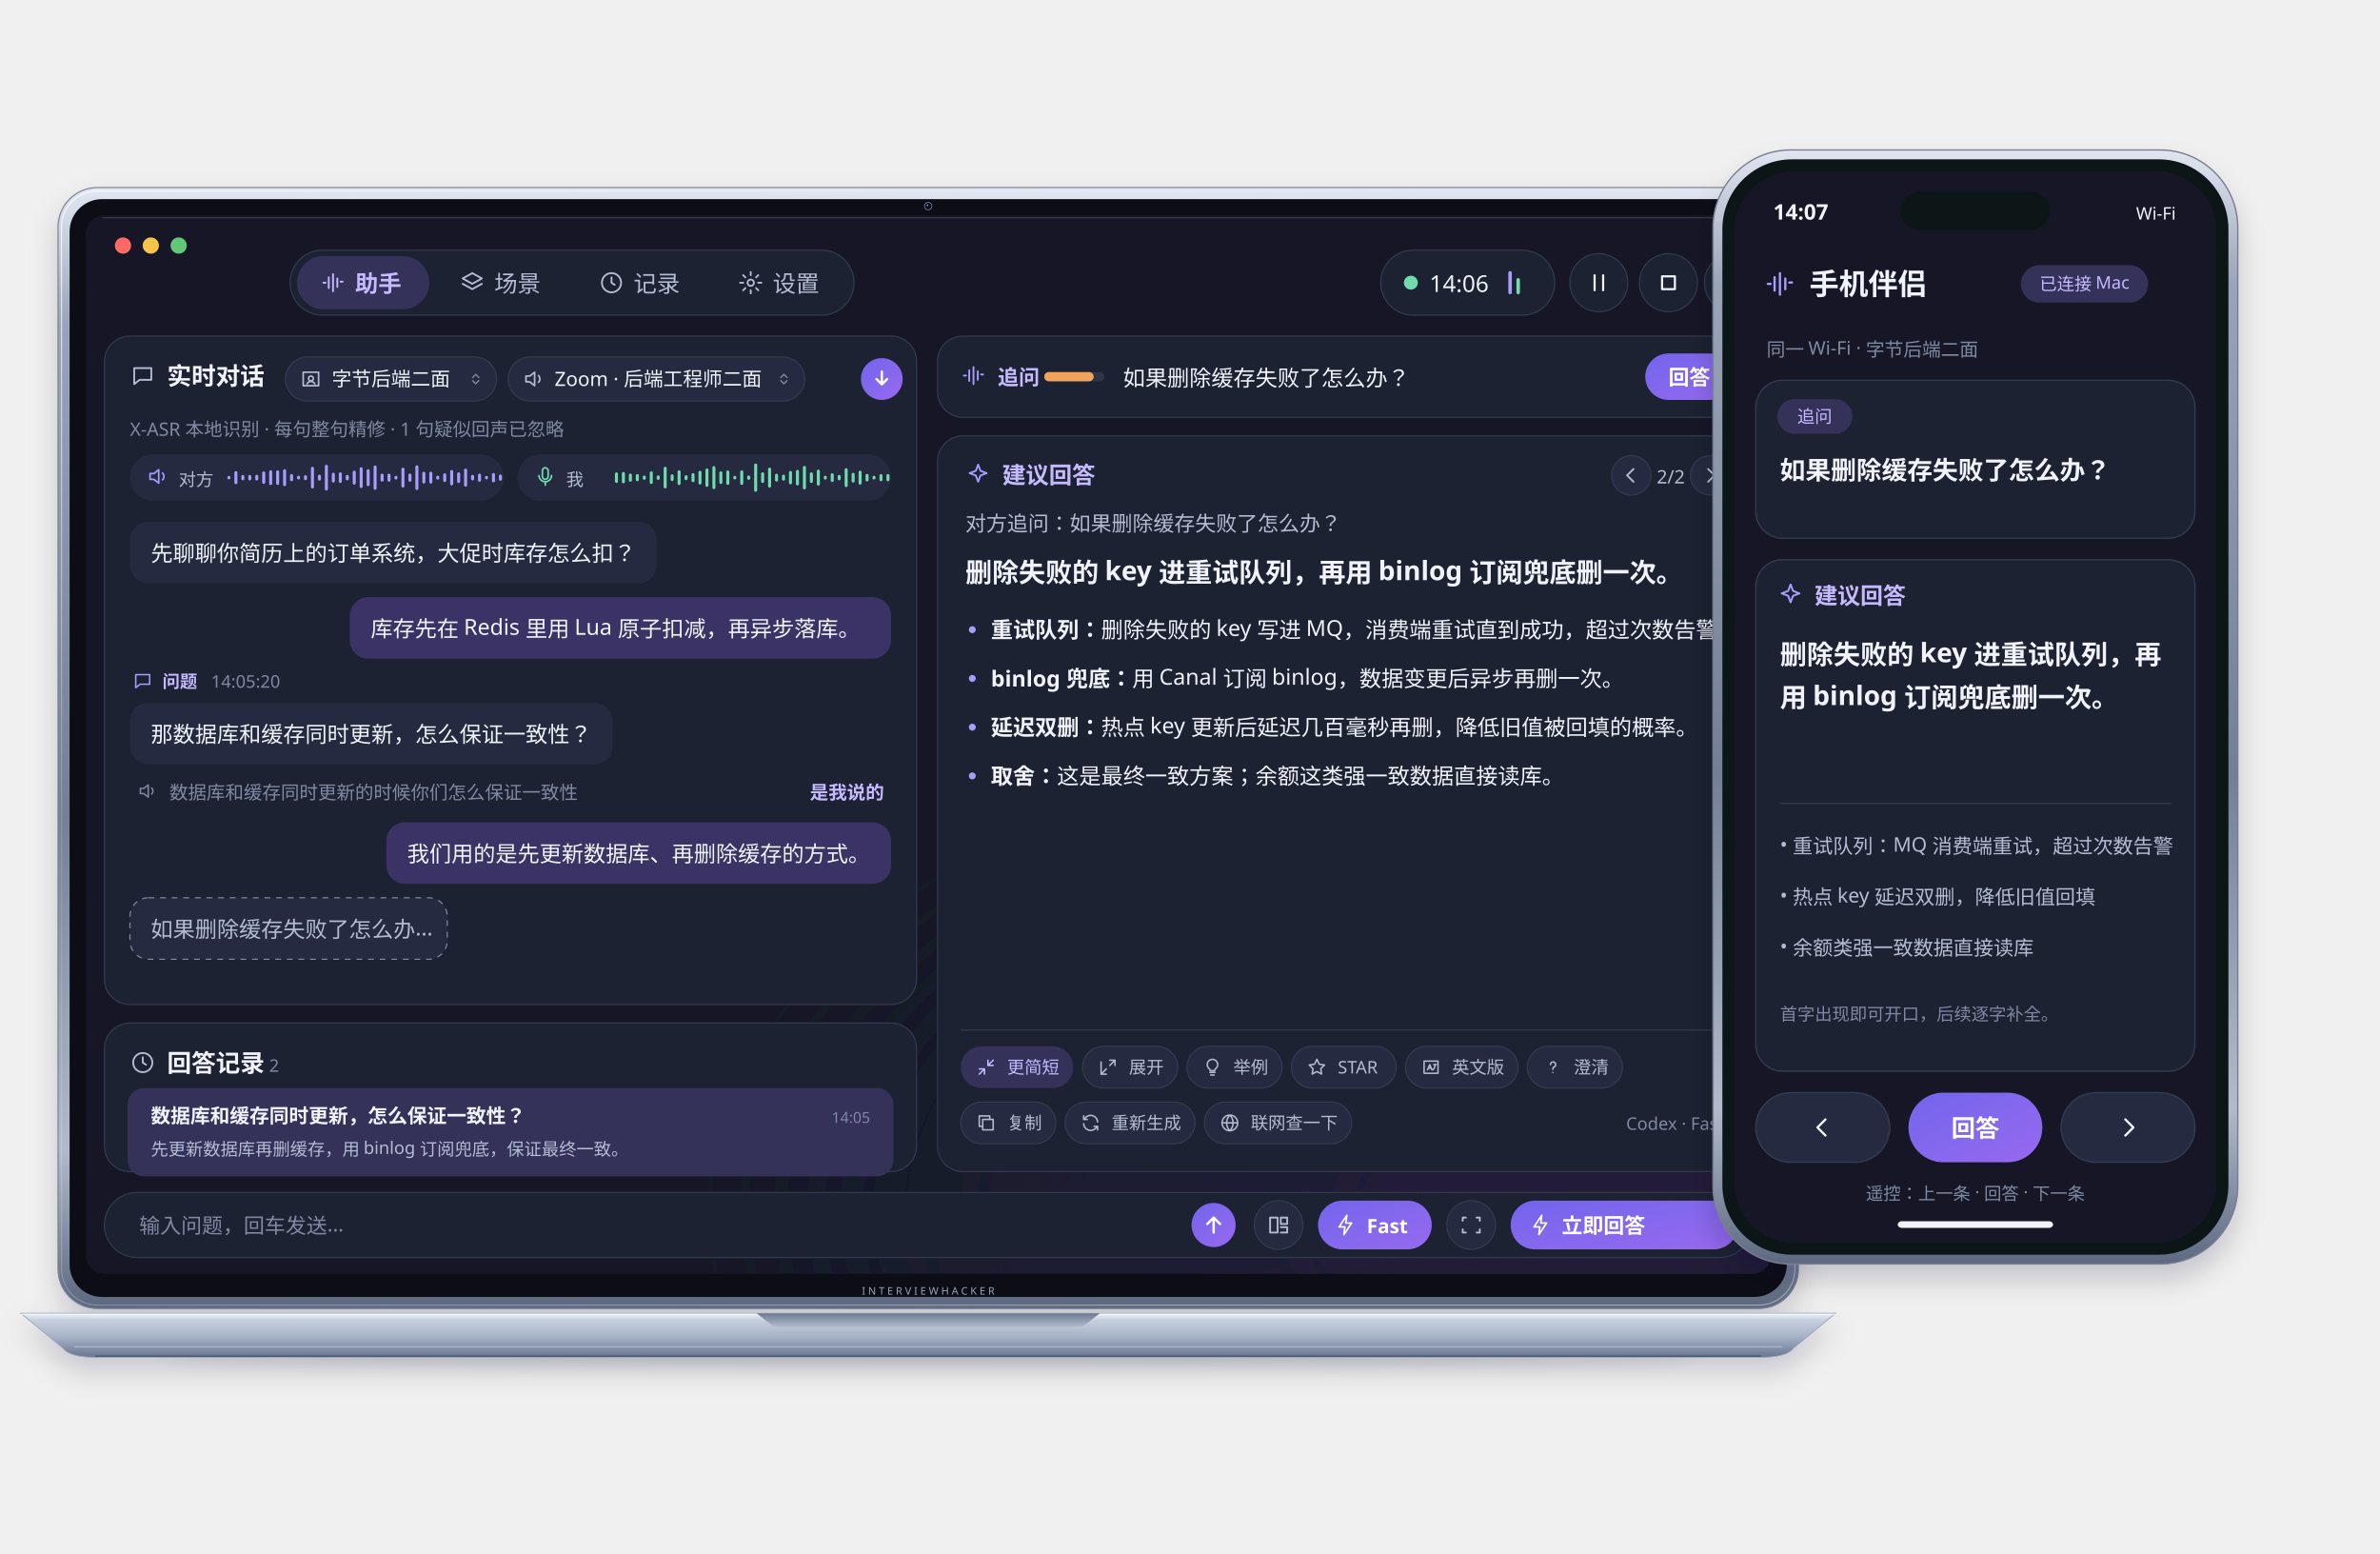
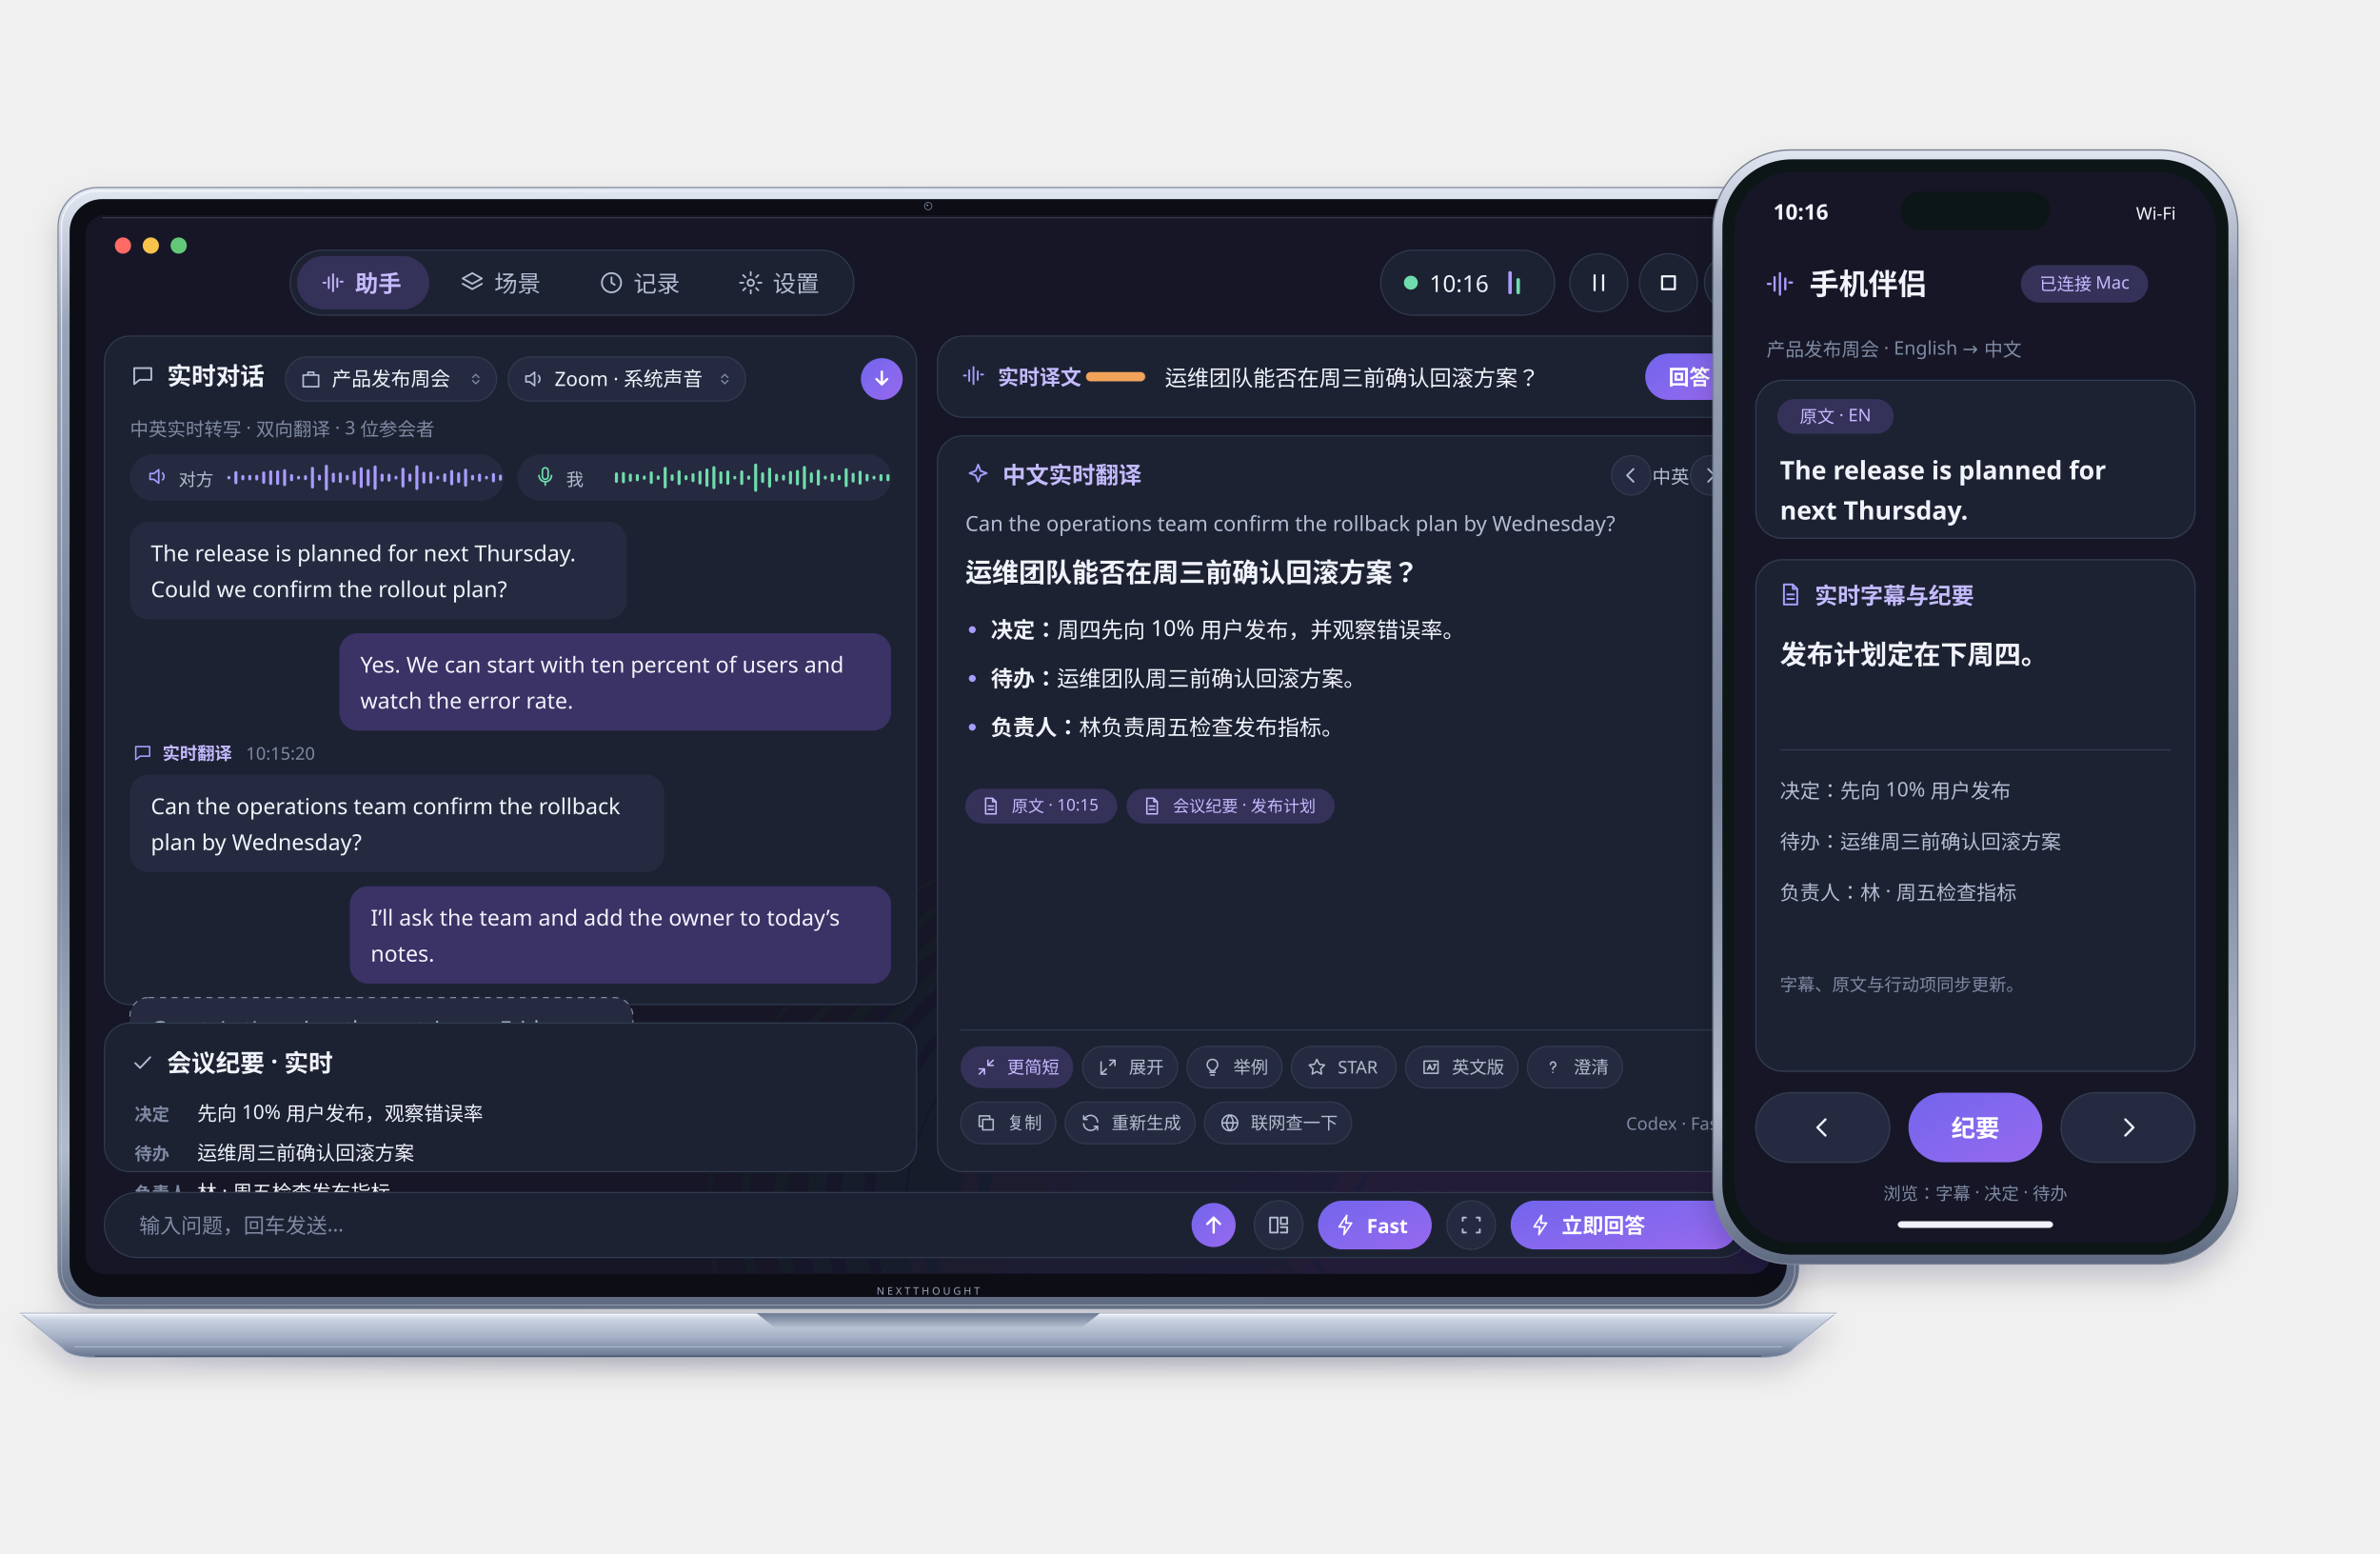
<svg xmlns="http://www.w3.org/2000/svg" width="1600" height="1044" viewBox="0 0 1600 1044" fill="none">
  <defs>
    <linearGradient id="accent" x1="0" y1="0" x2="1" y2="1">
      <stop stop-color="#7265ed" />
      <stop offset="1" stop-color="#9769ee" />
    </linearGradient>
    <linearGradient id="canvas" x1="0" y1="0" x2="1" y2="1">
      <stop stop-color="#151926" />
      <stop offset=".7" stop-color="#151926" />
      <stop offset="1" stop-color="#221d3a" />
    </linearGradient>
    <radialGradient id="corner-glow">
      <stop stop-color="#221d3a" stop-opacity=".85" />
      <stop offset="1" stop-color="#221d3a" stop-opacity="0" />
    </radialGradient>
    <linearGradient id="room" x1="0" y1="0" x2="1" y2="1">
      <stop stop-color="#3a4258" />
      <stop offset="1" stop-color="#1f2434" />
    </linearGradient>
    <linearGradient id="metal" x1="0" y1="0" x2="0" y2="1">
      <stop stop-color="#e1e6f1" />
      <stop offset=".12" stop-color="#9aa4b8" />
      <stop offset=".56" stop-color="#737f96" />
      <stop offset=".86" stop-color="#b2bbcc" />
      <stop offset="1" stop-color="#5d6980" />
    </linearGradient>
    <linearGradient id="rim-light" x1="0" y1="0" x2=".7" y2="1">
      <stop stop-color="#fff" stop-opacity=".8" />
      <stop offset=".42" stop-color="#e0e8fb" stop-opacity=".14" />
      <stop offset="1" stop-color="#fff" stop-opacity=".4" />
    </linearGradient>
    <linearGradient id="base" x1="0" y1="0" x2="0" y2="1">
      <stop stop-color="#f0f3fa" />
      <stop offset=".16" stop-color="#c7d0df" />
      <stop offset=".55" stop-color="#a4b0c5" />
      <stop offset="1" stop-color="#67758f" />
    </linearGradient>
    <linearGradient id="notch" x1="0" y1="0" x2="0" y2="1">
      <stop stop-color="#6c7991" />
      <stop offset="1" stop-color="#b8c3d5" />
    </linearGradient>
    <clipPath id="display">
      <rect x="74" y="42" width="1452" height="912" rx="16" />
    </clipPath>
    <filter id="device-shadow" x="-8%" y="-6%" width="116%" height="126%">
      <feDropShadow dx="0" dy="12" stdDeviation="12" flood-color="#0d1426" flood-opacity=".17" />
    </filter>
    <filter id="contact-shadow" x="-10%" y="-100%" width="120%" height="300%">
      <feGaussianBlur stdDeviation="6" />
    </filter>
    <filter id="card-shadow" x="-20%" y="-20%" width="140%" height="160%">
      <feDropShadow dx="0" dy="18" stdDeviation="20" flood-color="#05070d" flood-opacity=".45" />
    </filter>
    <filter id="phone-shadow" x="-20%" y="-10%" width="140%" height="130%">
      <feDropShadow dx="0" dy="12" stdDeviation="10" flood-color="#0d1426" flood-opacity=".18" />
    </filter>
  </defs>
  <g font-family="'HarmonyOS Sans SC','PingFang SC','Microsoft YaHei',sans-serif" text-rendering="geometricPrecision">
    <g transform="translate(0 112) scale(.78)">
      <ellipse cx="800" cy="1026" rx="660" ry="6" fill="#101626" opacity=".16" filter="url(#contact-shadow)" />
      <g filter="url(#device-shadow)">
        <rect x="50" y="18" width="1500" height="966" rx="34" fill="url(#metal)" stroke="#7b8498" />
        <rect x="53" y="21" width="1494" height="960" rx="31" fill="none" stroke="url(#rim-light)" />
        <rect x="60" y="28" width="1480" height="946" rx="28" fill="#0c0f16" stroke="none" />
        <circle cx="800" cy="34" r="3.2" fill="#090d15" stroke="#8491aa" stroke-width=".6" />
        <circle cx="799.3" cy="33.3" r=".8" fill="#7186a5" />
        <g clip-path="url(#display)">
          <rect x="74" y="42" width="1452" height="912" rx="16" fill="url(#canvas)" stroke="none" />
          <ellipse cx="1300" cy="900" rx="700" ry="420" fill="url(#corner-glow)" />
          <circle cx="106" cy="68" r="7" fill="#ff6a65" />
          <circle cx="130" cy="68" r="7" fill="#f8c34b" />
          <circle cx="154" cy="68" r="7" fill="#62c878" />
          <rect x="250" y="72" width="486" height="56" rx="28" fill="#1d2232" stroke="#323a50" />
          <rect x="256" y="77" width="114" height="46" rx="23" fill="#35305a" stroke="none" />
          <g transform="translate(276 89) scale(0.92)" fill="none" stroke="#c4bbff" stroke-width="1.7" stroke-linecap="round" stroke-linejoin="round">
            <path d="M3 12h2m3-5v10m4-13v16m4-12v8m3-5h2" />
          </g>
          <text x="306" y="108" font-size="20" font-weight="600" fill="#c4bbff">助手</text>
          <g transform="translate(396 89) scale(0.92)" fill="none" stroke="#b3bcd2" stroke-width="1.7" stroke-linecap="round" stroke-linejoin="round">
            <path d="m12 3 9 5-9 5-9-5zM3 13l9 5 9-5" />
          </g>
          <text x="426" y="108" font-size="20" font-weight="500" fill="#b3bcd2">场景</text>
          <g transform="translate(516 89) scale(0.92)" fill="none" stroke="#b3bcd2" stroke-width="1.7" stroke-linecap="round" stroke-linejoin="round">
            <path d="M12 7v5l3 2M21 12a9 9 0 1 1-18 0 9 9 0 0 1 18 0" />
          </g>
          <text x="546" y="108" font-size="20" font-weight="500" fill="#b3bcd2">记录</text>
          <g transform="translate(636 89) scale(0.92)" fill="none" stroke="#b3bcd2" stroke-width="1.7" stroke-linecap="round" stroke-linejoin="round">
            <path d="M12 9a3 3 0 1 0 0 6 3 3 0 0 0 0-6M12 2v3m0 14v3M2 12h3m14 0h3M4.9 4.9l2.1 2.1m10 10 2.1 2.1M4.9 19.1 7 17M17 7l2.1-2.1" />
          </g>
          <text x="666" y="108" font-size="20" font-weight="500" fill="#b3bcd2">设置</text>
          <rect x="1190" y="72" width="150" height="56" rx="28" fill="#1d2232" stroke="#323a50" />
          <circle cx="1216" cy="100" r="6" fill="#6fdcae" />
-           <text x="1232" y="108" font-size="20" font-weight="500" fill="#f1f3fb">14:06</text>
+           <text x="1232" y="108" font-size="20" font-weight="500" fill="#f1f3fb">10:16</text>
          <rect x="1300" y="90" width="3" height="20" rx="1.5" fill="#a99cff" stroke="none" />
          <rect x="1307" y="96" width="3" height="14" rx="1.5" fill="#6fdcae" stroke="none" />
          <circle cx="1378" cy="100" r="25" fill="#1d2232" stroke="#323a50" />
          <g transform="translate(1367 89) scale(0.92)" fill="none" stroke="#f1f3fb" stroke-width="2" stroke-linecap="round" stroke-linejoin="round">
            <path d="M8 5v14M16 5v14" />
          </g>
          <circle cx="1438" cy="100" r="25" fill="#1d2232" stroke="#323a50" />
          <g transform="translate(1427 89) scale(0.92)" fill="none" stroke="#f1f3fb" stroke-width="2" stroke-linecap="round" stroke-linejoin="round">
            <path d="M6 6h12v12H6z" />
          </g>
          <circle cx="1494" cy="100" r="25" fill="#1d2232" stroke="#323a50" />
          <g transform="translate(1483 89) scale(0.92)" fill="none" stroke="#f1f3fb" stroke-width="2" stroke-linecap="round" stroke-linejoin="round">
            <path d="M3 5h18v14H3zM3 9h18" />
          </g>
          <rect x="90" y="146" width="700" height="576" rx="22" fill="#1d2232" stroke="#323a50" />
          <g transform="translate(112 169) scale(0.92)" fill="none" stroke="#b3bcd2" stroke-width="1.7" stroke-linecap="round" stroke-linejoin="round">
            <path d="M4 5h16v11H9l-5 4z" />
          </g>
          <text x="144" y="188" font-size="21" font-weight="600" fill="#f1f3fb">实时对话</text>
          <rect x="246" y="164" width="182" height="38" rx="19" fill="#262c3f" stroke="#323a50" />
          <g transform="translate(258 173) scale(0.83)" fill="none" stroke="#b3bcd2" stroke-width="1.7" stroke-linecap="round" stroke-linejoin="round">
-             <path d="M4 5h16v14H4zM12 9a2.5 2.5 0 1 0 0 5 2.5 2.5 0 0 0 0-5M8 17c1-1.6 2.3-2.4 4-2.4s3 .8 4 2.4" />
-           </g>
-           <text x="286" y="189" font-size="17" font-weight="500" fill="#f1f3fb">字节后端二面</text>
+             <path d="M4 8h16v12H4zM9 8V5h6v3" />
+           </g>
+           <text x="286" y="189" font-size="17" font-weight="500" fill="#f1f3fb">产品发布周会</text>
          <g transform="translate(402 175) scale(0.67)" fill="none" stroke="#7f89a3" stroke-width="1.7" stroke-linecap="round" stroke-linejoin="round">
            <path d="m8 10 4-4 4 4M8 14l4 4 4-4" />
          </g>
-           <rect x="438" y="164" width="255.61" height="38" rx="19" fill="#262c3f" stroke="#323a50" />
+           <rect x="438" y="164" width="204.61" height="38" rx="19" fill="#262c3f" stroke="#323a50" />
          <g transform="translate(450 173) scale(0.83)" fill="none" stroke="#b3bcd2" stroke-width="1.7" stroke-linecap="round" stroke-linejoin="round">
            <path d="M4 9h4l5-4v14l-5-4H4zM17 8.5a5 5 0 0 1 0 7" />
          </g>
-           <text x="478" y="189" font-size="17" font-weight="500" fill="#f1f3fb">Zoom · 后端工程师二面</text>
-           <g transform="translate(667.61 175) scale(0.67)" fill="none" stroke="#7f89a3" stroke-width="1.7" stroke-linecap="round" stroke-linejoin="round">
+           <text x="478" y="189" font-size="17" font-weight="500" fill="#f1f3fb">Zoom · 系统声音</text>
+           <g transform="translate(616.61 175) scale(0.67)" fill="none" stroke="#7f89a3" stroke-width="1.7" stroke-linecap="round" stroke-linejoin="round">
            <path d="m8 10 4-4 4 4M8 14l4 4 4-4" />
          </g>
          <circle cx="760" cy="183" r="18" fill="url(#accent)" />
          <g transform="translate(749 172) scale(0.92)" fill="none" stroke="#fff" stroke-width="2.2" stroke-linecap="round" stroke-linejoin="round">
            <path d="M12 5v12m-5-5 5 5 5-5" />
          </g>
-           <text x="112" y="232" font-size="16" font-weight="400" fill="#7f89a3">X-ASR 本地识别 · 每句整句精修 · 1 句疑似回声已忽略</text>
+           <text x="112" y="232" font-size="16" font-weight="400" fill="#7f89a3">中英实时转写 · 双向翻译 · 3 位参会者</text>
          <rect x="112" y="248" width="322" height="40" rx="20" fill="#262c3f" stroke="none" />
          <g transform="translate(126 257) scale(0.83)" fill="none" stroke="#a99cff" stroke-width="1.7" stroke-linecap="round" stroke-linejoin="round">
            <path d="M4 9h4l5-4v14l-5-4H4zM17 8.5a5 5 0 0 1 0 7" />
          </g>
          <text x="154" y="275" font-size="15" font-weight="500" fill="#b3bcd2">对方</text>
          <rect x="196" y="266.5" width="2.6" height="3" rx="1.3" fill="#a99cff" stroke="none" />
          <rect x="202" y="262.36" width="2.6" height="11.29" rx="1.3" fill="#a99cff" stroke="none" />
          <rect x="208" y="265.71" width="2.6" height="4.58" rx="1.3" fill="#a99cff" stroke="none" />
          <rect x="214" y="265.64" width="2.6" height="4.72" rx="1.3" fill="#a99cff" stroke="none" />
          <rect x="220" y="265.55" width="2.6" height="4.9" rx="1.3" fill="#a99cff" stroke="none" />
          <rect x="226" y="262.66" width="2.6" height="10.68" rx="1.3" fill="#a99cff" stroke="none" />
          <rect x="232" y="261.63" width="2.6" height="12.75" rx="1.3" fill="#a99cff" stroke="none" />
          <rect x="238" y="261.72" width="2.6" height="12.56" rx="1.3" fill="#a99cff" stroke="none" />
          <rect x="244" y="260.7" width="2.6" height="14.59" rx="1.3" fill="#a99cff" stroke="none" />
          <rect x="250" y="264.9" width="2.6" height="6.2" rx="1.3" fill="#a99cff" stroke="none" />
          <rect x="256" y="266.39" width="2.6" height="3.22" rx="1.3" fill="#a99cff" stroke="none" />
          <rect x="262" y="265.88" width="2.6" height="4.25" rx="1.3" fill="#a99cff" stroke="none" />
          <rect x="268" y="258.67" width="2.6" height="18.67" rx="1.3" fill="#a99cff" stroke="none" />
          <rect x="274" y="265.42" width="2.6" height="5.16" rx="1.3" fill="#a99cff" stroke="none" />
          <rect x="280" y="256.89" width="2.6" height="22.22" rx="1.3" fill="#a99cff" stroke="none" />
          <rect x="286" y="263.77" width="2.6" height="8.46" rx="1.3" fill="#a99cff" stroke="none" />
          <rect x="292" y="263.4" width="2.6" height="9.19" rx="1.3" fill="#a99cff" stroke="none" />
          <rect x="298" y="265.63" width="2.6" height="4.73" rx="1.3" fill="#a99cff" stroke="none" />
          <rect x="304" y="261.95" width="2.6" height="12.09" rx="1.3" fill="#a99cff" stroke="none" />
          <rect x="310" y="259.01" width="2.6" height="17.97" rx="1.3" fill="#a99cff" stroke="none" />
          <rect x="316" y="260.69" width="2.6" height="14.63" rx="1.3" fill="#a99cff" stroke="none" />
          <rect x="322" y="257.51" width="2.6" height="20.98" rx="1.3" fill="#a99cff" stroke="none" />
          <rect x="328" y="264.55" width="2.6" height="6.9" rx="1.3" fill="#a99cff" stroke="none" />
          <rect x="334" y="264.55" width="2.6" height="6.9" rx="1.3" fill="#a99cff" stroke="none" />
          <rect x="340" y="266.38" width="2.6" height="3.24" rx="1.3" fill="#a99cff" stroke="none" />
          <rect x="346" y="259.44" width="2.6" height="17.11" rx="1.3" fill="#a99cff" stroke="none" />
          <rect x="352" y="264.45" width="2.6" height="7.1" rx="1.3" fill="#a99cff" stroke="none" />
          <rect x="358" y="257.36" width="2.6" height="21.28" rx="1.3" fill="#a99cff" stroke="none" />
          <rect x="364" y="262.9" width="2.6" height="10.19" rx="1.3" fill="#a99cff" stroke="none" />
          <rect x="370" y="262.87" width="2.6" height="10.27" rx="1.3" fill="#a99cff" stroke="none" />
          <rect x="376" y="266.29" width="2.6" height="3.43" rx="1.3" fill="#a99cff" stroke="none" />
          <rect x="382" y="264.25" width="2.6" height="7.51" rx="1.3" fill="#a99cff" stroke="none" />
          <rect x="388" y="261.36" width="2.6" height="13.29" rx="1.3" fill="#a99cff" stroke="none" />
          <rect x="394" y="263.38" width="2.6" height="9.25" rx="1.3" fill="#a99cff" stroke="none" />
          <rect x="400" y="260.24" width="2.6" height="15.52" rx="1.3" fill="#a99cff" stroke="none" />
          <rect x="406" y="265.62" width="2.6" height="4.76" rx="1.3" fill="#a99cff" stroke="none" />
          <rect x="412" y="264.47" width="2.6" height="7.06" rx="1.3" fill="#a99cff" stroke="none" />
          <rect x="418" y="266.46" width="2.6" height="3.08" rx="1.3" fill="#a99cff" stroke="none" />
          <rect x="424" y="263.98" width="2.6" height="8.05" rx="1.3" fill="#a99cff" stroke="none" />
          <rect x="430" y="265.35" width="2.6" height="5.3" rx="1.3" fill="#a99cff" stroke="none" />
          <rect x="446" y="248" width="322" height="40" rx="20" fill="#262c3f" stroke="none" />
          <g transform="translate(460 257) scale(0.83)" fill="none" stroke="#6fdcae" stroke-width="1.7" stroke-linecap="round" stroke-linejoin="round">
            <path d="M9 6a3 3 0 0 1 6 0v6a3 3 0 0 1-6 0zM5.5 11a6.5 6.5 0 0 0 13 0M12 17.5V21" />
          </g>
          <text x="488" y="275" font-size="15" font-weight="500" fill="#b3bcd2">我</text>
          <rect x="530" y="263.45" width="2.6" height="9.09" rx="1.3" fill="#6fdcae" stroke="none" />
          <rect x="536" y="263.13" width="2.6" height="9.74" rx="1.3" fill="#6fdcae" stroke="none" />
          <rect x="542" y="264.46" width="2.6" height="7.07" rx="1.3" fill="#6fdcae" stroke="none" />
          <rect x="548" y="264.9" width="2.6" height="6.2" rx="1.3" fill="#6fdcae" stroke="none" />
          <rect x="554" y="266.19" width="2.6" height="3.63" rx="1.3" fill="#6fdcae" stroke="none" />
          <rect x="560" y="262.56" width="2.6" height="10.88" rx="1.3" fill="#6fdcae" stroke="none" />
          <rect x="566" y="266.06" width="2.6" height="3.87" rx="1.3" fill="#6fdcae" stroke="none" />
          <rect x="572" y="258.69" width="2.6" height="18.61" rx="1.3" fill="#6fdcae" stroke="none" />
          <rect x="578" y="265.09" width="2.6" height="5.82" rx="1.3" fill="#6fdcae" stroke="none" />
          <rect x="584" y="261.61" width="2.6" height="12.78" rx="1.3" fill="#6fdcae" stroke="none" />
          <rect x="590" y="265.86" width="2.6" height="4.29" rx="1.3" fill="#6fdcae" stroke="none" />
          <rect x="596" y="264.12" width="2.6" height="7.77" rx="1.3" fill="#6fdcae" stroke="none" />
          <rect x="602" y="262.04" width="2.6" height="11.93" rx="1.3" fill="#6fdcae" stroke="none" />
          <rect x="608" y="260.11" width="2.6" height="15.79" rx="1.3" fill="#6fdcae" stroke="none" />
          <rect x="614" y="258.07" width="2.6" height="19.85" rx="1.3" fill="#6fdcae" stroke="none" />
          <rect x="620" y="262.56" width="2.6" height="10.88" rx="1.3" fill="#6fdcae" stroke="none" />
          <rect x="626" y="261.79" width="2.6" height="12.43" rx="1.3" fill="#6fdcae" stroke="none" />
          <rect x="632" y="266.46" width="2.6" height="3.07" rx="1.3" fill="#6fdcae" stroke="none" />
          <rect x="638" y="261.71" width="2.6" height="12.58" rx="1.3" fill="#6fdcae" stroke="none" />
          <rect x="644" y="266.13" width="2.6" height="3.75" rx="1.3" fill="#6fdcae" stroke="none" />
          <rect x="650" y="255.84" width="2.6" height="24.33" rx="1.3" fill="#6fdcae" stroke="none" />
          <rect x="656" y="263.39" width="2.6" height="9.21" rx="1.3" fill="#6fdcae" stroke="none" />
          <rect x="662" y="259.37" width="2.6" height="17.26" rx="1.3" fill="#6fdcae" stroke="none" />
          <rect x="668" y="264.62" width="2.6" height="6.77" rx="1.3" fill="#6fdcae" stroke="none" />
          <rect x="674" y="265.42" width="2.6" height="5.16" rx="1.3" fill="#6fdcae" stroke="none" />
          <rect x="680" y="262.22" width="2.6" height="11.56" rx="1.3" fill="#6fdcae" stroke="none" />
          <rect x="686" y="261.32" width="2.6" height="13.36" rx="1.3" fill="#6fdcae" stroke="none" />
          <rect x="692" y="257.88" width="2.6" height="20.23" rx="1.3" fill="#6fdcae" stroke="none" />
          <rect x="698" y="263.44" width="2.6" height="9.12" rx="1.3" fill="#6fdcae" stroke="none" />
          <rect x="704" y="261.08" width="2.6" height="13.83" rx="1.3" fill="#6fdcae" stroke="none" />
          <rect x="710" y="266.32" width="2.6" height="3.35" rx="1.3" fill="#6fdcae" stroke="none" />
          <rect x="716" y="264.2" width="2.6" height="7.59" rx="1.3" fill="#6fdcae" stroke="none" />
          <rect x="722" y="265.69" width="2.6" height="4.61" rx="1.3" fill="#6fdcae" stroke="none" />
          <rect x="728" y="259.87" width="2.6" height="16.26" rx="1.3" fill="#6fdcae" stroke="none" />
          <rect x="734" y="263.8" width="2.6" height="8.41" rx="1.3" fill="#6fdcae" stroke="none" />
          <rect x="740" y="261.99" width="2.6" height="12.02" rx="1.3" fill="#6fdcae" stroke="none" />
          <rect x="746" y="264.75" width="2.6" height="6.5" rx="1.3" fill="#6fdcae" stroke="none" />
          <rect x="752" y="266.35" width="2.6" height="3.3" rx="1.3" fill="#6fdcae" stroke="none" />
          <rect x="758" y="264.94" width="2.6" height="6.12" rx="1.3" fill="#6fdcae" stroke="none" />
          <rect x="764" y="264.9" width="2.6" height="6.19" rx="1.3" fill="#6fdcae" stroke="none" />
-           <rect x="112" y="306" width="454" height="53" rx="16" fill="#262c3f" stroke="none" />
-           <text x="130" y="340" font-size="19" fill="#f1f3fb" font-weight="400">先聊聊你简历上的订单系统，大促时库存怎么扣？</text>
-           <rect x="301.46" y="371" width="466.54" height="53" rx="16" fill="#3a3366" stroke="none" />
-           <text x="319.46" y="405" font-size="19" fill="#f1f3fb" font-weight="400">库存先在 Redis 里用 Lua 原子扣减，再异步落库。</text>
-           <g transform="translate(114 434) scale(0.75)" fill="none" stroke="#a99cff" stroke-width="1.7" stroke-linecap="round" stroke-linejoin="round">
+           <rect x="112" y="306" width="428.16" height="84" rx="16" fill="#262c3f" stroke="none" />
+           <text x="130" y="340" font-size="19" fill="#f1f3fb" font-weight="400">The release is planned for next Thursday. </text>
+           <text x="130" y="371" font-size="19" fill="#f1f3fb" font-weight="400">Could we confirm the rollout plan?</text>
+           <rect x="292.53" y="402" width="475.47" height="84" rx="16" fill="#3a3366" stroke="none" />
+           <text x="310.53" y="436" font-size="19" fill="#f1f3fb" font-weight="400">Yes. We can start with ten percent of users and </text>
+           <text x="310.53" y="467" font-size="19" fill="#f1f3fb" font-weight="400">watch the error rate.</text>
+           <g transform="translate(114 496) scale(0.75)" fill="none" stroke="#a99cff" stroke-width="1.7" stroke-linecap="round" stroke-linejoin="round">
            <path d="M4 5h16v11H9l-5 4z" />
          </g>
-           <text x="140" y="449" font-size="15" font-weight="600" fill="#c4bbff">问题</text>
-           <text x="182" y="449" font-size="15" font-weight="400" fill="#7f89a3">14:05:20</text>
-           <rect x="112" y="462" width="416" height="53" rx="16" fill="#262c3f" stroke="none" />
-           <text x="130" y="496" font-size="19" fill="#f1f3fb" font-weight="400">那数据库和缓存同时更新，怎么保证一致性？</text>
-           <g transform="translate(118 529) scale(0.75)" fill="none" stroke="#7f89a3" stroke-width="1.7" stroke-linecap="round" stroke-linejoin="round">
-             <path d="M4 9h4l5-4v14l-5-4H4zM17 8.5a5 5 0 0 1 0 7" />
-           </g>
-           <g text-decoration="line-through">
-             <text x="146" y="545" font-size="16" fill="#7f89a3" font-weight="400">数据库和缓存同时更新的时候你们怎么保证一致性</text>
-           </g>
-           <text x="762" y="545" font-size="16" font-weight="600" fill="#c4bbff" text-anchor="end">是我说的</text>
-           <rect x="333" y="565" width="435" height="53" rx="16" fill="#3a3366" stroke="none" />
-           <text x="351" y="599" font-size="19" fill="#f1f3fb" font-weight="400">我们用的是先更新数据库、再删除缓存的方式。</text>
-           <rect x="112" y="630" width="273.5" height="53" rx="16" fill="#262c3f" stroke="#7f89a3" stroke-dasharray="5 5" />
-           <text x="130" y="664" font-size="19" fill="#b3bcd2" font-weight="400">如果删除缓存失败了怎么办…</text>
+           <text x="140" y="511" font-size="15" font-weight="600" fill="#c4bbff">实时翻译</text>
+           <text x="212" y="511" font-size="15" font-weight="400" fill="#7f89a3">10:15:20</text>
+           <rect x="112" y="524" width="460.65" height="84" rx="16" fill="#262c3f" stroke="none" />
+           <text x="130" y="558" font-size="19" fill="#f1f3fb" font-weight="400">Can the operations team confirm the rollback </text>
+           <text x="130" y="589" font-size="19" fill="#f1f3fb" font-weight="400">plan by Wednesday?</text>
+           <rect x="301.46" y="620" width="466.54" height="84" rx="16" fill="#3a3366" stroke="none" />
+           <text x="319.46" y="654" font-size="19" fill="#f1f3fb" font-weight="400">I’ll ask the team and add the owner to today’s </text>
+           <text x="319.46" y="685" font-size="19" fill="#f1f3fb" font-weight="400">notes.</text>
+           <rect x="112" y="716" width="433.48" height="53" rx="16" fill="#262c3f" stroke="#7f89a3" stroke-dasharray="5 5" />
+           <text x="130" y="750" font-size="19" fill="#b3bcd2" font-weight="400">Great. Let’s review the metrics on Friday…</text>
          <rect x="90" y="738" width="700" height="128" rx="22" fill="#1d2232" stroke="#323a50" />
          <g transform="translate(112 761) scale(0.92)" fill="none" stroke="#b3bcd2" stroke-width="1.7" stroke-linecap="round" stroke-linejoin="round">
-             <path d="M12 7v5l3 2M21 12a9 9 0 1 1-18 0 9 9 0 0 1 18 0" />
-           </g>
-           <text x="144" y="780" font-size="21" font-weight="600" fill="#f1f3fb">回答记录</text>
-           <text x="232" y="780" font-size="15" font-weight="400" fill="#7f89a3">2</text>
-           <rect x="110" y="794" width="660" height="76" rx="14" fill="#35305a" stroke="none" />
-           <text x="130" y="824" font-size="17" font-weight="600" fill="#f1f3fb">数据库和缓存同时更新，怎么保证一致性？</text>
-           <text x="750" y="824" font-size="13" font-weight="400" fill="#7f89a3" text-anchor="end">14:05</text>
-           <text x="130" y="852" font-size="15" font-weight="400" fill="#b3bcd2">先更新数据库再删缓存，用 binlog 订阅兜底，保证最终一致。</text>
+             <path d="m5 12.5 4.5 4.5L19 7" />
+           </g>
+           <text x="144" y="780" font-size="21" font-weight="600" fill="#f1f3fb">会议纪要 · 实时</text>
+           <text x="116" y="822" font-size="15" font-weight="600" fill="#7f89a3">决定</text>
+           <text x="170" y="822" font-size="17" font-weight="400" fill="#f1f3fb">先向 10% 用户发布，观察错误率</text>
+           <text x="116" y="856" font-size="15" font-weight="600" fill="#7f89a3">待办</text>
+           <text x="170" y="856" font-size="17" font-weight="400" fill="#f1f3fb">运维周三前确认回滚方案</text>
+           <text x="116" y="890" font-size="15" font-weight="600" fill="#7f89a3">负责人</text>
+           <text x="170" y="890" font-size="17" font-weight="400" fill="#f1f3fb">林 · 周五检查发布指标</text>
          <rect x="808" y="146" width="702" height="70" rx="22" fill="#1d2232" stroke="#323a50" />
          <g transform="translate(828 169) scale(0.92)" fill="none" stroke="#a99cff" stroke-width="1.7" stroke-linecap="round" stroke-linejoin="round">
            <path d="M3 12h2m3-5v10m4-13v16m4-12v8m3-5h2" />
          </g>
-           <text x="860" y="188" font-size="18" font-weight="600" fill="#c4bbff">追问</text>
-           <rect x="900" y="177" width="52" height="8" rx="4" fill="#2d3449" stroke="none" />
-           <rect x="900" y="177" width="42.64" height="8" rx="4" fill="#f2a35a" stroke="none" />
-           <text x="968" y="189" font-size="19" font-weight="500" fill="#f1f3fb">如果删除缓存失败了怎么办？</text>
+           <text x="860" y="188" font-size="18" font-weight="600" fill="#c4bbff">实时译文</text>
+           <rect x="936" y="177" width="52" height="8" rx="4" fill="#2d3449" stroke="none" />
+           <rect x="936" y="177" width="50.96" height="8" rx="4" fill="#f2a35a" stroke="none" />
+           <text x="1004" y="189" font-size="19" font-weight="500" fill="#f1f3fb">运维团队能否在周三前确认回滚方案？</text>
          <rect x="1418" y="161" width="76" height="40" rx="20" fill="url(#accent)" stroke="none" />
          <text x="1456" y="188" font-size="18" font-weight="600" fill="#fff" text-anchor="middle">回答</text>
          <rect x="808" y="232" width="702" height="634" rx="22" fill="#1d2232" stroke="#323a50" />
          <g transform="translate(832 254) scale(0.92)" fill="none" stroke="#a99cff" stroke-width="1.7" stroke-linecap="round" stroke-linejoin="round">
            <path d="m12 3 2.2 5.8L20 11l-5.8 2.2L12 19l-2.2-5.8L4 11l5.8-2.2z" />
          </g>
-           <text x="864" y="273" font-size="20" font-weight="600" fill="#c4bbff">建议回答</text>
+           <text x="864" y="273" font-size="20" font-weight="600" fill="#c4bbff">中文实时翻译</text>
          <circle cx="1406" cy="266" r="17" fill="#262c3f" stroke="#323a50" />
          <g transform="translate(1395 255) scale(0.92)" fill="none" stroke="#b3bcd2" stroke-width="1.7" stroke-linecap="round" stroke-linejoin="round">
            <path d="m14 6-6 6 6 6" />
          </g>
-           <text x="1440" y="273" font-size="16" font-weight="500" fill="#b3bcd2" text-anchor="middle">2/2</text>
+           <text x="1440" y="273" font-size="16" font-weight="500" fill="#b3bcd2" text-anchor="middle">中英</text>
          <circle cx="1474" cy="266" r="17" fill="#262c3f" stroke="#323a50" />
          <g transform="translate(1463 255) scale(0.92)" fill="none" stroke="#b3bcd2" stroke-width="1.7" stroke-linecap="round" stroke-linejoin="round">
            <path d="m10 6 6 6-6 6" />
          </g>
-           <text x="832" y="314" font-size="18" fill="#b3bcd2" font-weight="400">对方追问：如果删除缓存失败了怎么办？</text>
+           <text x="832" y="314" font-size="18" fill="#b3bcd2" font-weight="400">Can the operations team confirm the rollback plan by Wednesday?</text>
          <text x="832" y="358" font-size="23" fill="#f1f3fb" font-weight="400">
-             <tspan font-weight="600" fill="#f1f3fb">删除失败的 key 进重试队列，再用 binlog 订阅兜底删一次。</tspan>
+             <tspan font-weight="600" fill="#f1f3fb">运维团队能否在周三前确认回滚方案？</tspan>
          </text>
          <circle cx="838" cy="399" r="3" fill="#a99cff" />
          <text x="854" y="406" font-size="19" fill="#f1f3fb" font-weight="400">
-             <tspan font-weight="600" fill="#f1f3fb">重试队列：</tspan>删除失败的 key 写进 MQ，消费端重试直到成功，超过次数告警。</text>
+             <tspan font-weight="600" fill="#f1f3fb">决定：</tspan>周四先向 10% 用户发布，并观察错误率。</text>
          <circle cx="838" cy="441" r="3" fill="#a99cff" />
          <text x="854" y="448" font-size="19" fill="#f1f3fb" font-weight="400">
-             <tspan font-weight="600" fill="#f1f3fb">binlog 兜底：</tspan>用 Canal 订阅 binlog，数据变更后异步再删一次。</text>
+             <tspan font-weight="600" fill="#f1f3fb">待办：</tspan>运维团队周三前确认回滚方案。</text>
          <circle cx="838" cy="483" r="3" fill="#a99cff" />
          <text x="854" y="490" font-size="19" fill="#f1f3fb" font-weight="400">
-             <tspan font-weight="600" fill="#f1f3fb">延迟双删：</tspan>热点 key 更新后延迟几百毫秒再删，降低旧值被回填的概率。</text>
-           <circle cx="838" cy="525" r="3" fill="#a99cff" />
-           <text x="854" y="532" font-size="19" fill="#f1f3fb" font-weight="400">
-             <tspan font-weight="600" fill="#f1f3fb">取舍：</tspan>这是最终一致方案；余额这类强一致数据直接读库。</text>
+             <tspan font-weight="600" fill="#f1f3fb">负责人：</tspan>林负责周五检查发布指标。</text>
+           <rect x="832" y="536" width="130.96" height="30" rx="15" fill="#35305a" stroke="none" />
+           <g transform="translate(845 542) scale(0.75)" fill="none" stroke="#c4bbff" stroke-width="1.7" stroke-linecap="round" stroke-linejoin="round">
+             <path d="M6 3h8l4 4v14H6zM14 3v4h4M9 12h6M9 16h6" />
+           </g>
+           <text x="872" y="556.04" font-size="14" font-weight="500" fill="#c4bbff">原文 · 10:15</text>
+           <rect x="970.96" y="536" width="179.4" height="30" rx="15" fill="#35305a" stroke="none" />
+           <g transform="translate(983.96 542) scale(0.75)" fill="none" stroke="#c4bbff" stroke-width="1.7" stroke-linecap="round" stroke-linejoin="round">
+             <path d="M6 3h8l4 4v14H6zM14 3v4h4M9 12h6M9 16h6" />
+           </g>
+           <text x="1010.96" y="556.04" font-size="14" font-weight="500" fill="#c4bbff">会议纪要 · 发布计划</text>
          <path d="M828 744L1490 744" stroke="#323a50" />
          <rect x="828" y="758" width="97" height="36" rx="18" fill="#35305a" stroke="none" />
          <g transform="translate(841 767) scale(0.75)" fill="none" stroke="#c4bbff" stroke-width="1.7" stroke-linecap="round" stroke-linejoin="round">
            <path d="M4 14h6v6M20 10h-6V4M14 10l6-6M4 20l6-6" />
          </g>
          <text x="868" y="781.4" font-size="15" font-weight="500" fill="#c4bbff">更简短</text>
          <rect x="933" y="758" width="82" height="36" rx="18" fill="#262c3f" stroke="#323a50" />
          <g transform="translate(946 767) scale(0.75)" fill="none" stroke="#b3bcd2" stroke-width="1.7" stroke-linecap="round" stroke-linejoin="round">
            <path d="M14 4h6v6M10 20H4v-14M20 4l-6 6M4 20l6-6" />
          </g>
          <text x="973" y="781.4" font-size="15" font-weight="500" fill="#b3bcd2">展开</text>
          <rect x="1023" y="758" width="82" height="36" rx="18" fill="#262c3f" stroke="#323a50" />
          <g transform="translate(1036 767) scale(0.75)" fill="none" stroke="#b3bcd2" stroke-width="1.7" stroke-linecap="round" stroke-linejoin="round">
            <path d="M9 18h6M10 21h4M12 3a6 6 0 0 0-3.5 10.9c.6.5 1 1.2 1 2.1h5c0-.9.4-1.6 1-2.1A6 6 0 0 0 12 3" />
          </g>
          <text x="1063" y="781.4" font-size="15" font-weight="500" fill="#b3bcd2">举例</text>
          <rect x="1113" y="758" width="90.4" height="36" rx="18" fill="#262c3f" stroke="#323a50" />
          <g transform="translate(1126 767) scale(0.75)" fill="none" stroke="#b3bcd2" stroke-width="1.7" stroke-linecap="round" stroke-linejoin="round">
            <path d="m12 3 2.7 5.6 6.1.9-4.4 4.3 1 6.1L12 17l-5.4 2.9 1-6.1-4.4-4.3 6.1-.9z" />
          </g>
          <text x="1153" y="781.4" font-size="15" font-weight="500" fill="#b3bcd2">STAR</text>
          <rect x="1211.4" y="758" width="97" height="36" rx="18" fill="#262c3f" stroke="#323a50" />
          <g transform="translate(1224.4 767) scale(0.75)" fill="none" stroke="#b3bcd2" stroke-width="1.7" stroke-linecap="round" stroke-linejoin="round">
            <path d="M4 5h16v14H4zM8 15l2.5-6 2.5 6M8.8 13h3.4M15 9h3M16.5 9c0 3-1 5-2.5 6" />
          </g>
          <text x="1251.4" y="781.4" font-size="15" font-weight="500" fill="#b3bcd2">英文版</text>
          <rect x="1316.4" y="758" width="82" height="36" rx="18" fill="#262c3f" stroke="#323a50" />
          <g transform="translate(1329.4 767) scale(0.75)" fill="none" stroke="#b3bcd2" stroke-width="1.7" stroke-linecap="round" stroke-linejoin="round">
            <path d="M9.2 9a3 3 0 1 1 4.3 2.7c-.9.4-1.5 1.2-1.5 2.2v.6M12 18h.01" />
          </g>
          <text x="1356.4" y="781.4" font-size="15" font-weight="500" fill="#b3bcd2">澄清</text>
          <rect x="828" y="806" width="82" height="36" rx="18" fill="#262c3f" stroke="#323a50" />
          <g transform="translate(841 815) scale(0.75)" fill="none" stroke="#b3bcd2" stroke-width="1.7" stroke-linecap="round" stroke-linejoin="round">
            <path d="M8 8h12v12H8zM16 8V4H4v12h4" />
          </g>
          <text x="868" y="829.4" font-size="15" font-weight="500" fill="#b3bcd2">复制</text>
          <rect x="918" y="806" width="112" height="36" rx="18" fill="#262c3f" stroke="#323a50" />
          <g transform="translate(931 815) scale(0.75)" fill="none" stroke="#b3bcd2" stroke-width="1.7" stroke-linecap="round" stroke-linejoin="round">
            <path d="M20 11a8 8 0 0 0-14-4.9L4 8M4 4v4h4M4 13a8 8 0 0 0 14 4.9L20 16m0 4v-4h-4" />
          </g>
          <text x="958" y="829.4" font-size="15" font-weight="500" fill="#b3bcd2">重新生成</text>
          <rect x="1038" y="806" width="127" height="36" rx="18" fill="#262c3f" stroke="#323a50" />
          <g transform="translate(1051 815) scale(0.75)" fill="none" stroke="#b3bcd2" stroke-width="1.7" stroke-linecap="round" stroke-linejoin="round">
            <path d="M21 12a9 9 0 1 1-18 0 9 9 0 0 1 18 0M3 12h18M12 3c2.5 2.6 3.7 5.6 3.7 9s-1.2 6.4-3.7 9c-2.5-2.6-3.7-5.6-3.7-9S9.5 5.6 12 3" />
          </g>
          <text x="1078" y="829.4" font-size="15" font-weight="500" fill="#b3bcd2">联网查一下</text>
          <text x="1486" y="830" font-size="15" font-weight="400" fill="#7f89a3" text-anchor="end">Codex · Fast</text>
          <rect x="90" y="884" width="1420" height="56" rx="28" fill="#1d2232" stroke="#323a50" />
          <text x="120" y="919" font-size="18" font-weight="400" fill="#7f89a3">输入问题，回车发送…</text>
          <circle cx="1046" cy="912" r="19" fill="url(#accent)" />
          <g transform="translate(1035 901) scale(0.92)" fill="none" stroke="#fff" stroke-width="2.2" stroke-linecap="round" stroke-linejoin="round">
            <path d="M12 19V5m-6 6 6-6 6 6" />
          </g>
          <circle cx="1102" cy="912" r="21" fill="#262c3f" stroke="#323a50" />
          <g transform="translate(1091 901) scale(0.92)" fill="none" stroke="#b3bcd2" stroke-width="1.7" stroke-linecap="round" stroke-linejoin="round">
            <path d="M4 5h7v14H4zM14 5h6v6h-6zM14 14h6v5h-6" />
          </g>
          <rect x="1136" y="891" width="98" height="42" rx="21" fill="url(#accent)" stroke="none" />
          <g transform="translate(1150 902) scale(0.83)" fill="none" stroke="#fff" stroke-width="1.7" stroke-linecap="round" stroke-linejoin="round">
            <path d="M13 2 5 14h6l-1 8 8-12h-6z" />
          </g>
          <text x="1178" y="919" font-size="17" font-weight="600" fill="#fff">Fast</text>
          <circle cx="1268" cy="912" r="21" fill="#262c3f" stroke="#323a50" />
          <g transform="translate(1257 901) scale(0.92)" fill="none" stroke="#b3bcd2" stroke-width="1.7" stroke-linecap="round" stroke-linejoin="round">
            <path d="M4 8V5h3M17 5h3v3M20 16v3h-3M7 19H4v-3" />
          </g>
          <rect x="1302" y="891" width="196" height="42" rx="21" fill="url(#accent)" stroke="none" />
          <g transform="translate(1318 902) scale(0.83)" fill="none" stroke="#fff" stroke-width="1.7" stroke-linecap="round" stroke-linejoin="round">
            <path d="M13 2 5 14h6l-1 8 8-12h-6z" />
          </g>
          <text x="1346" y="919" font-size="18" font-weight="600" fill="#fff">立即回答</text>
        </g>
        <path d="M88 44H1511" stroke="#fff" stroke-opacity=".14" />
-         <text x="800" y="972" font-size="9" font-weight="500" fill="#98a3ba" text-anchor="middle">I N T E R V I E W H A C K E R</text>
+         <text x="800" y="972" font-size="9" font-weight="500" fill="#98a3ba" text-anchor="middle">N E X T T H O U G H T</text>
        <path d="M18 988H1582L1546 1018Q1540 1026 1518 1026H82Q60 1026 54 1018Z" fill="url(#base)" stroke="#9ca6bb" stroke-width=".8" />
        <path d="M18 989H1582" stroke="#f4f6fd" stroke-opacity=".8" />
        <path d="M652 988H948L934 999Q932 1001 926 1001H674Q668 1001 666 999Z" fill="url(#notch)" />
        <path d="M64 1017H1536" stroke="#f0f3fc" stroke-opacity=".34" />
        <path d="M82 1025H1518" stroke="#3a4356" stroke-opacity=".74" />
      </g>
    </g>
    <g transform="translate(1130 90) scale(.9)">
      <g filter="url(#phone-shadow)">
        <rect x="24" y="12" width="392" height="832" rx="58" fill="url(#metal)" stroke="#777d91" />
        <rect x="31" y="19" width="378" height="818" rx="52" fill="#101219" stroke="none" />
        <rect x="40" y="28" width="360" height="800" rx="45" fill="#151926" stroke="none" />
        <rect x="164" y="43" width="112" height="29" rx="15" fill="#101219" stroke="none" />
-         <text x="69" y="64" font-size="16" font-weight="600" fill="#f1f3fb">14:07</text>
+         <text x="69" y="64" font-size="16" font-weight="600" fill="#f1f3fb">10:16</text>
        <text x="340" y="64" font-size="13" font-weight="500" fill="#f1f3fb">Wi-Fi</text>
        <g transform="translate(62 100) scale(1)" fill="none" stroke="#a99cff" stroke-width="1.7" stroke-linecap="round" stroke-linejoin="round">
          <path d="M3 12h2m3-5v10m4-13v16m4-12v8m3-5h2" />
        </g>
        <text x="96" y="120" font-size="22" font-weight="600" fill="#f1f3fb">手机伴侣</text>
        <rect x="254" y="98" width="95" height="28" rx="14" fill="#35305a" stroke="none" />
        <text x="301.5" y="116.68" font-size="13" font-weight="500" fill="#c4bbff" text-anchor="middle">已连接 Mac</text>
-         <text x="64" y="166" font-size="14" font-weight="400" fill="#7f89a3">同一 Wi-Fi · 字节后端二面</text>
+         <text x="64" y="166" font-size="14" font-weight="400" fill="#7f89a3">产品发布周会 · English → 中文</text>
        <rect x="56" y="184" width="328" height="118" rx="20" fill="#1d2232" stroke="#323a50" />
-         <rect x="72" y="198" width="56" height="26" rx="13" fill="#35305a" stroke="none" />
-         <text x="100" y="215.68" font-size="13" font-weight="500" fill="#c4bbff" text-anchor="middle">追问</text>
-         <text x="74" y="258" font-size="19" fill="#f1f3fb" font-weight="600">如果删除缓存失败了怎么办？</text>
+         <rect x="72" y="198" width="86.94" height="26" rx="13" fill="#35305a" stroke="none" />
+         <text x="115.47" y="215.68" font-size="13" font-weight="500" fill="#c4bbff" text-anchor="middle">原文 · EN</text>
+         <text x="74" y="258" font-size="19" fill="#f1f3fb" font-weight="600">The release is planned for </text>
+         <text x="74" y="288" font-size="19" fill="#f1f3fb" font-weight="600">next Thursday.</text>
        <rect x="56" y="318" width="328" height="382" rx="20" fill="#1d2232" stroke="#323a50" />
        <g transform="translate(72 334) scale(0.83)" fill="none" stroke="#a99cff" stroke-width="1.7" stroke-linecap="round" stroke-linejoin="round">
-           <path d="m12 3 2.2 5.8L20 11l-5.8 2.2L12 19l-2.2-5.8L4 11l5.8-2.2z" />
+           <path d="M6 3h8l4 4v14H6zM14 3v4h4M9 12h6M9 16h6" />
        </g>
-         <text x="100" y="351" font-size="17" font-weight="600" fill="#c4bbff">建议回答</text>
+         <text x="100" y="351" font-size="17" font-weight="600" fill="#c4bbff">实时字幕与纪要</text>
        <text x="74" y="396" font-size="20" fill="#f1f3fb" font-weight="400">
-           <tspan font-weight="600" fill="#f1f3fb">删除失败的 key 进重试队列，再</tspan>
+           <tspan font-weight="600" fill="#f1f3fb">发布计划定在下周四。</tspan>
        </text>
-         <text x="74" y="428" font-size="20" fill="#f1f3fb" font-weight="400">
-           <tspan font-weight="600" fill="#f1f3fb">用 binlog 订阅兜底删一次。</tspan>
-         </text>
-         <path d="M74 500L366 500" stroke="#323a50" />
-         <text x="74" y="536" font-size="15" fill="#b3bcd2" font-weight="400">• 重试队列：MQ 消费端重试，超过次数告警</text>
-         <text x="74" y="574" font-size="15" fill="#b3bcd2" font-weight="400">• 热点 key 延迟双删，降低旧值回填</text>
-         <text x="74" y="612" font-size="15" fill="#b3bcd2" font-weight="400">• 余额类强一致数据直接读库</text>
-         <text x="74" y="662" font-size="13" fill="#7f89a3" font-weight="400">首字出现即可开口，后续逐字补全。</text>
+         <path d="M74 460L366 460" stroke="#323a50" />
+         <text x="74" y="496" font-size="15" fill="#b3bcd2" font-weight="400">决定：先向 10% 用户发布</text>
+         <text x="74" y="534" font-size="15" fill="#b3bcd2" font-weight="400">待办：运维周三前确认回滚方案</text>
+         <text x="74" y="572" font-size="15" fill="#b3bcd2" font-weight="400">负责人：林 · 周五检查指标</text>
+         <text x="74" y="640" font-size="13" fill="#7f89a3" font-weight="400">字幕、原文与行动项同步更新。</text>
        <rect x="56" y="716" width="100" height="52" rx="26" fill="#262c3f" stroke="#323a50" />
        <g transform="translate(94 730) scale(1)" fill="none" stroke="#f1f3fb" stroke-width="1.7" stroke-linecap="round" stroke-linejoin="round">
          <path d="m14 6-6 6 6 6" />
        </g>
        <rect x="170" y="716" width="100" height="52" rx="26" fill="url(#accent)" stroke="none" />
-         <text x="220" y="749" font-size="18" font-weight="600" fill="#fff" text-anchor="middle">回答</text>
+         <text x="220" y="749" font-size="18" font-weight="600" fill="#fff" text-anchor="middle">纪要</text>
        <rect x="284" y="716" width="100" height="52" rx="26" fill="#262c3f" stroke="#323a50" />
        <g transform="translate(322 730) scale(1)" fill="none" stroke="#f1f3fb" stroke-width="1.7" stroke-linecap="round" stroke-linejoin="round">
          <path d="m10 6 6 6-6 6" />
        </g>
-         <text x="220" y="796" font-size="13" font-weight="400" fill="#7f89a3" text-anchor="middle">遥控：上一条 · 回答 · 下一条</text>
+         <text x="220" y="796" font-size="13" font-weight="400" fill="#7f89a3" text-anchor="middle">浏览：字幕 · 决定 · 待办</text>
        <rect x="162" y="812" width="116" height="5" rx="3" fill="#f1f3fb" stroke="none" />
      </g>
    </g>
  </g>
</svg>
